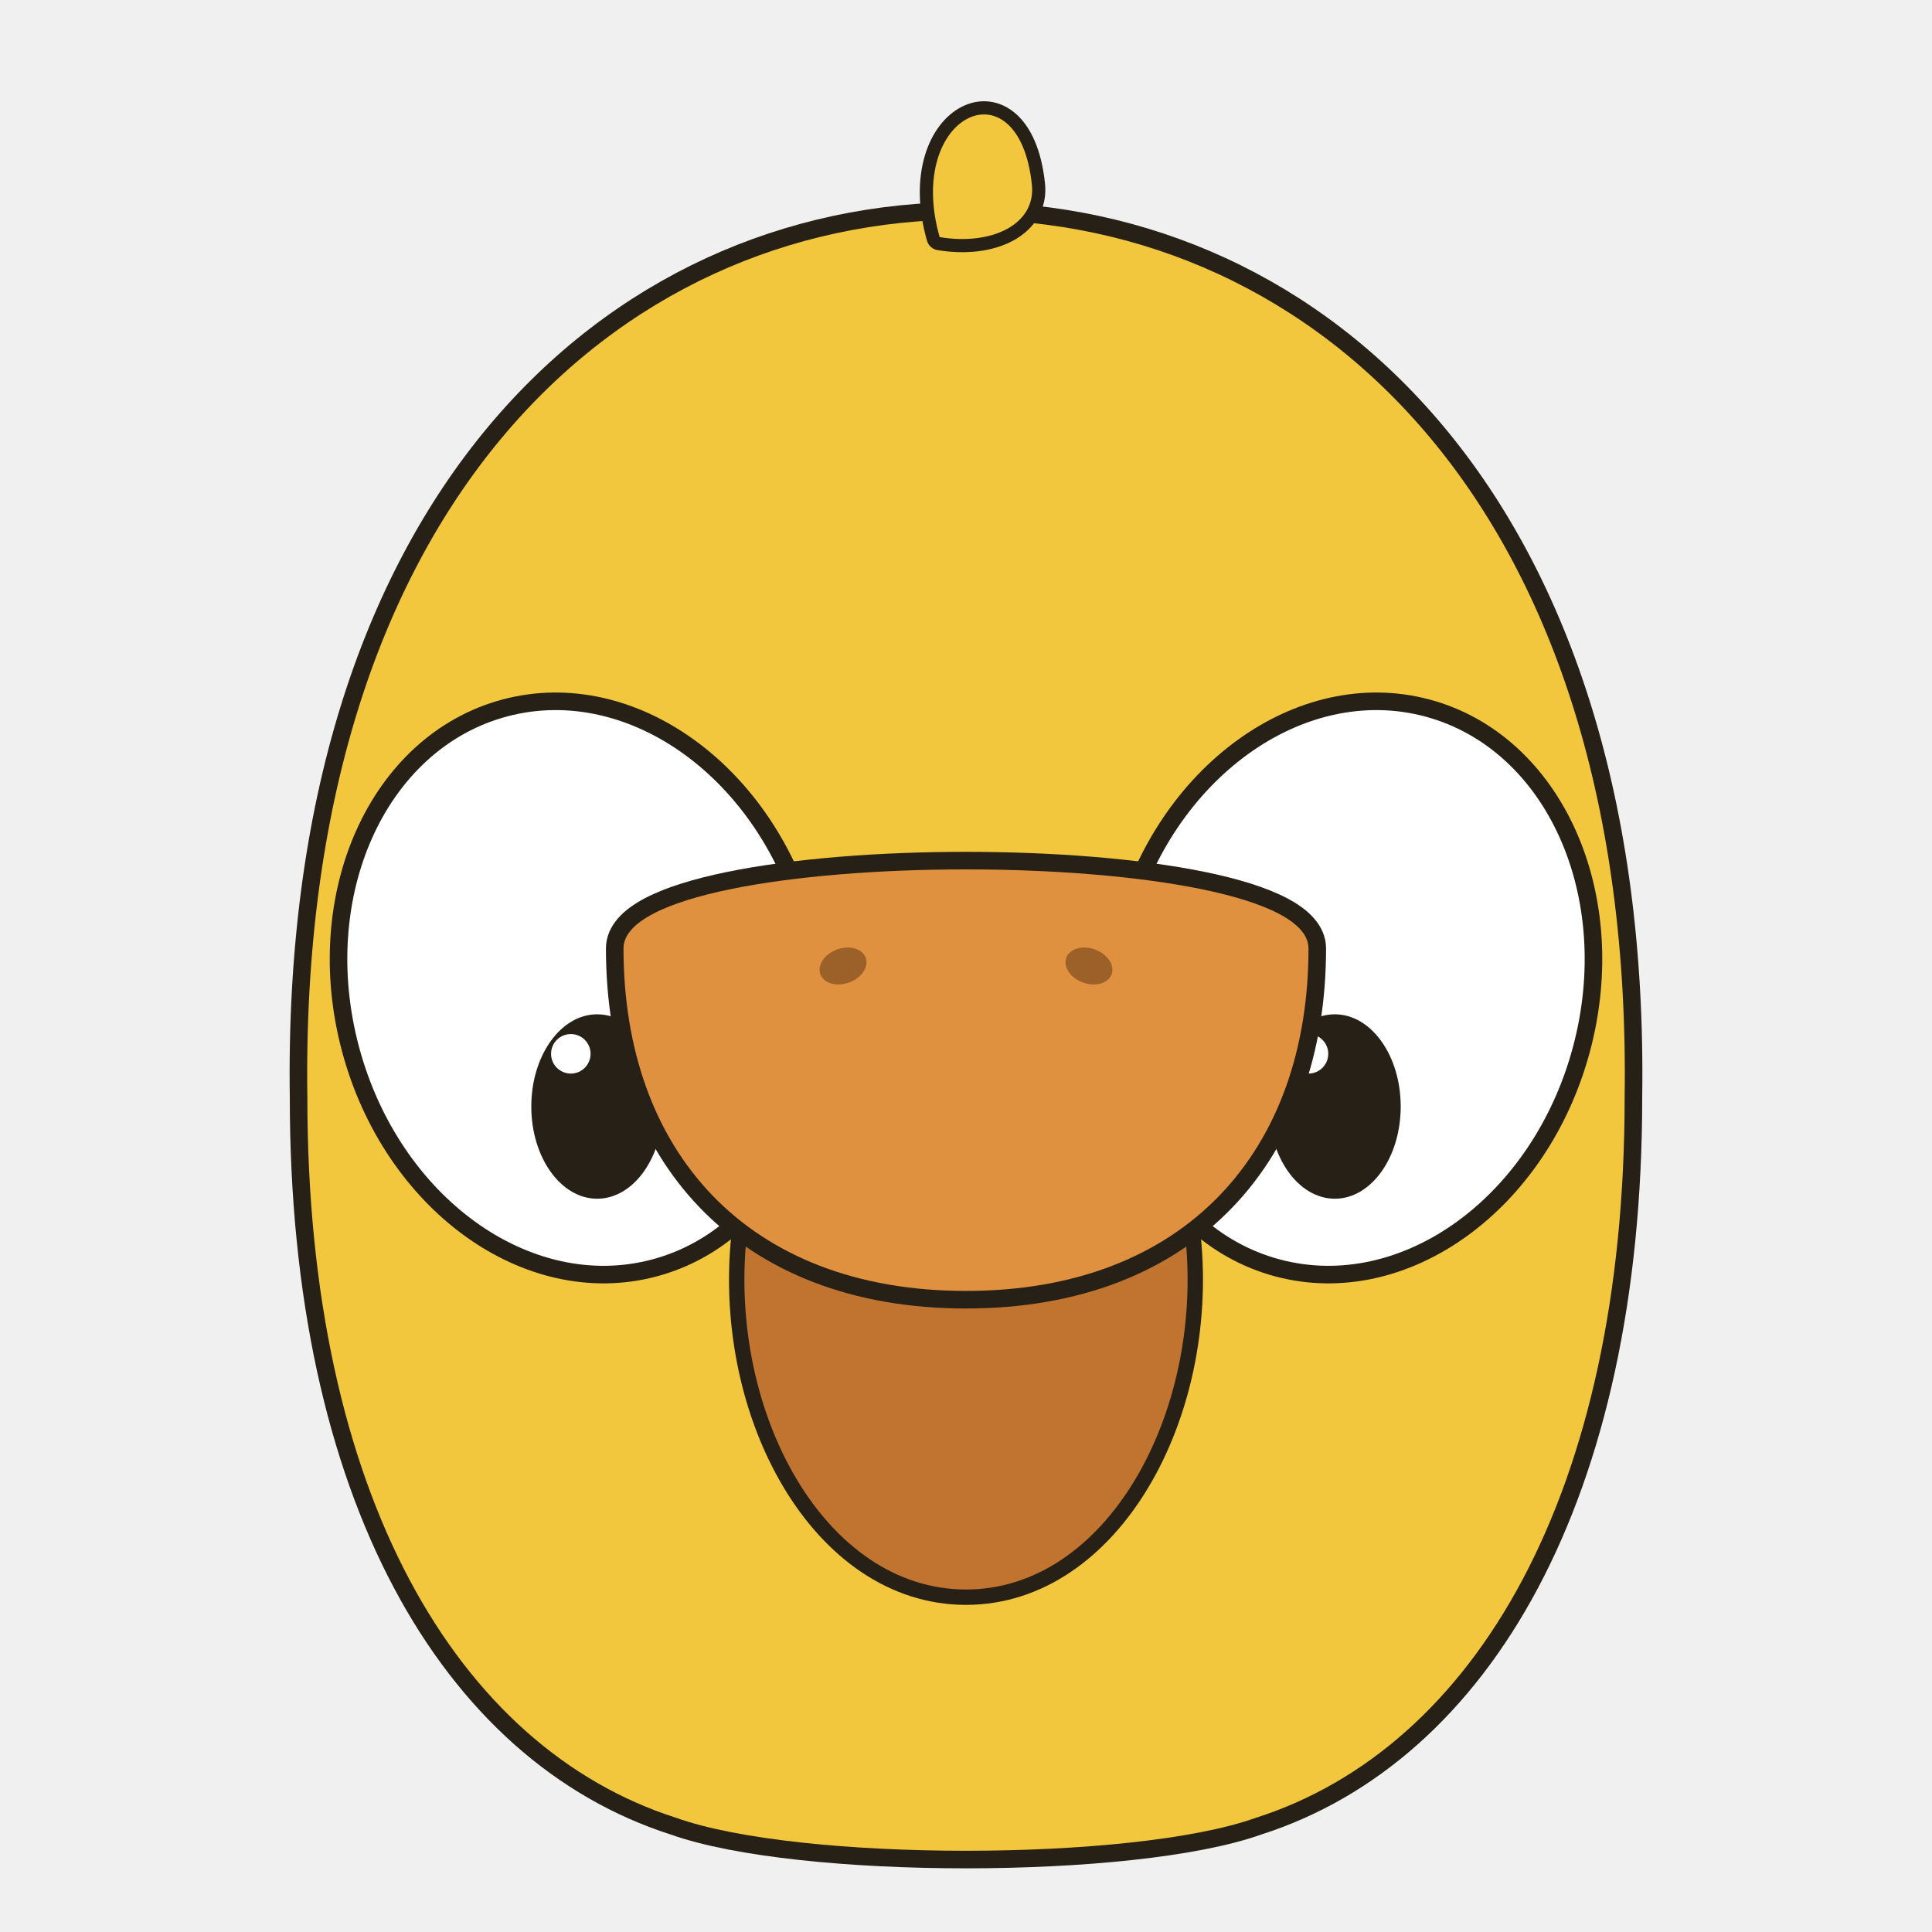
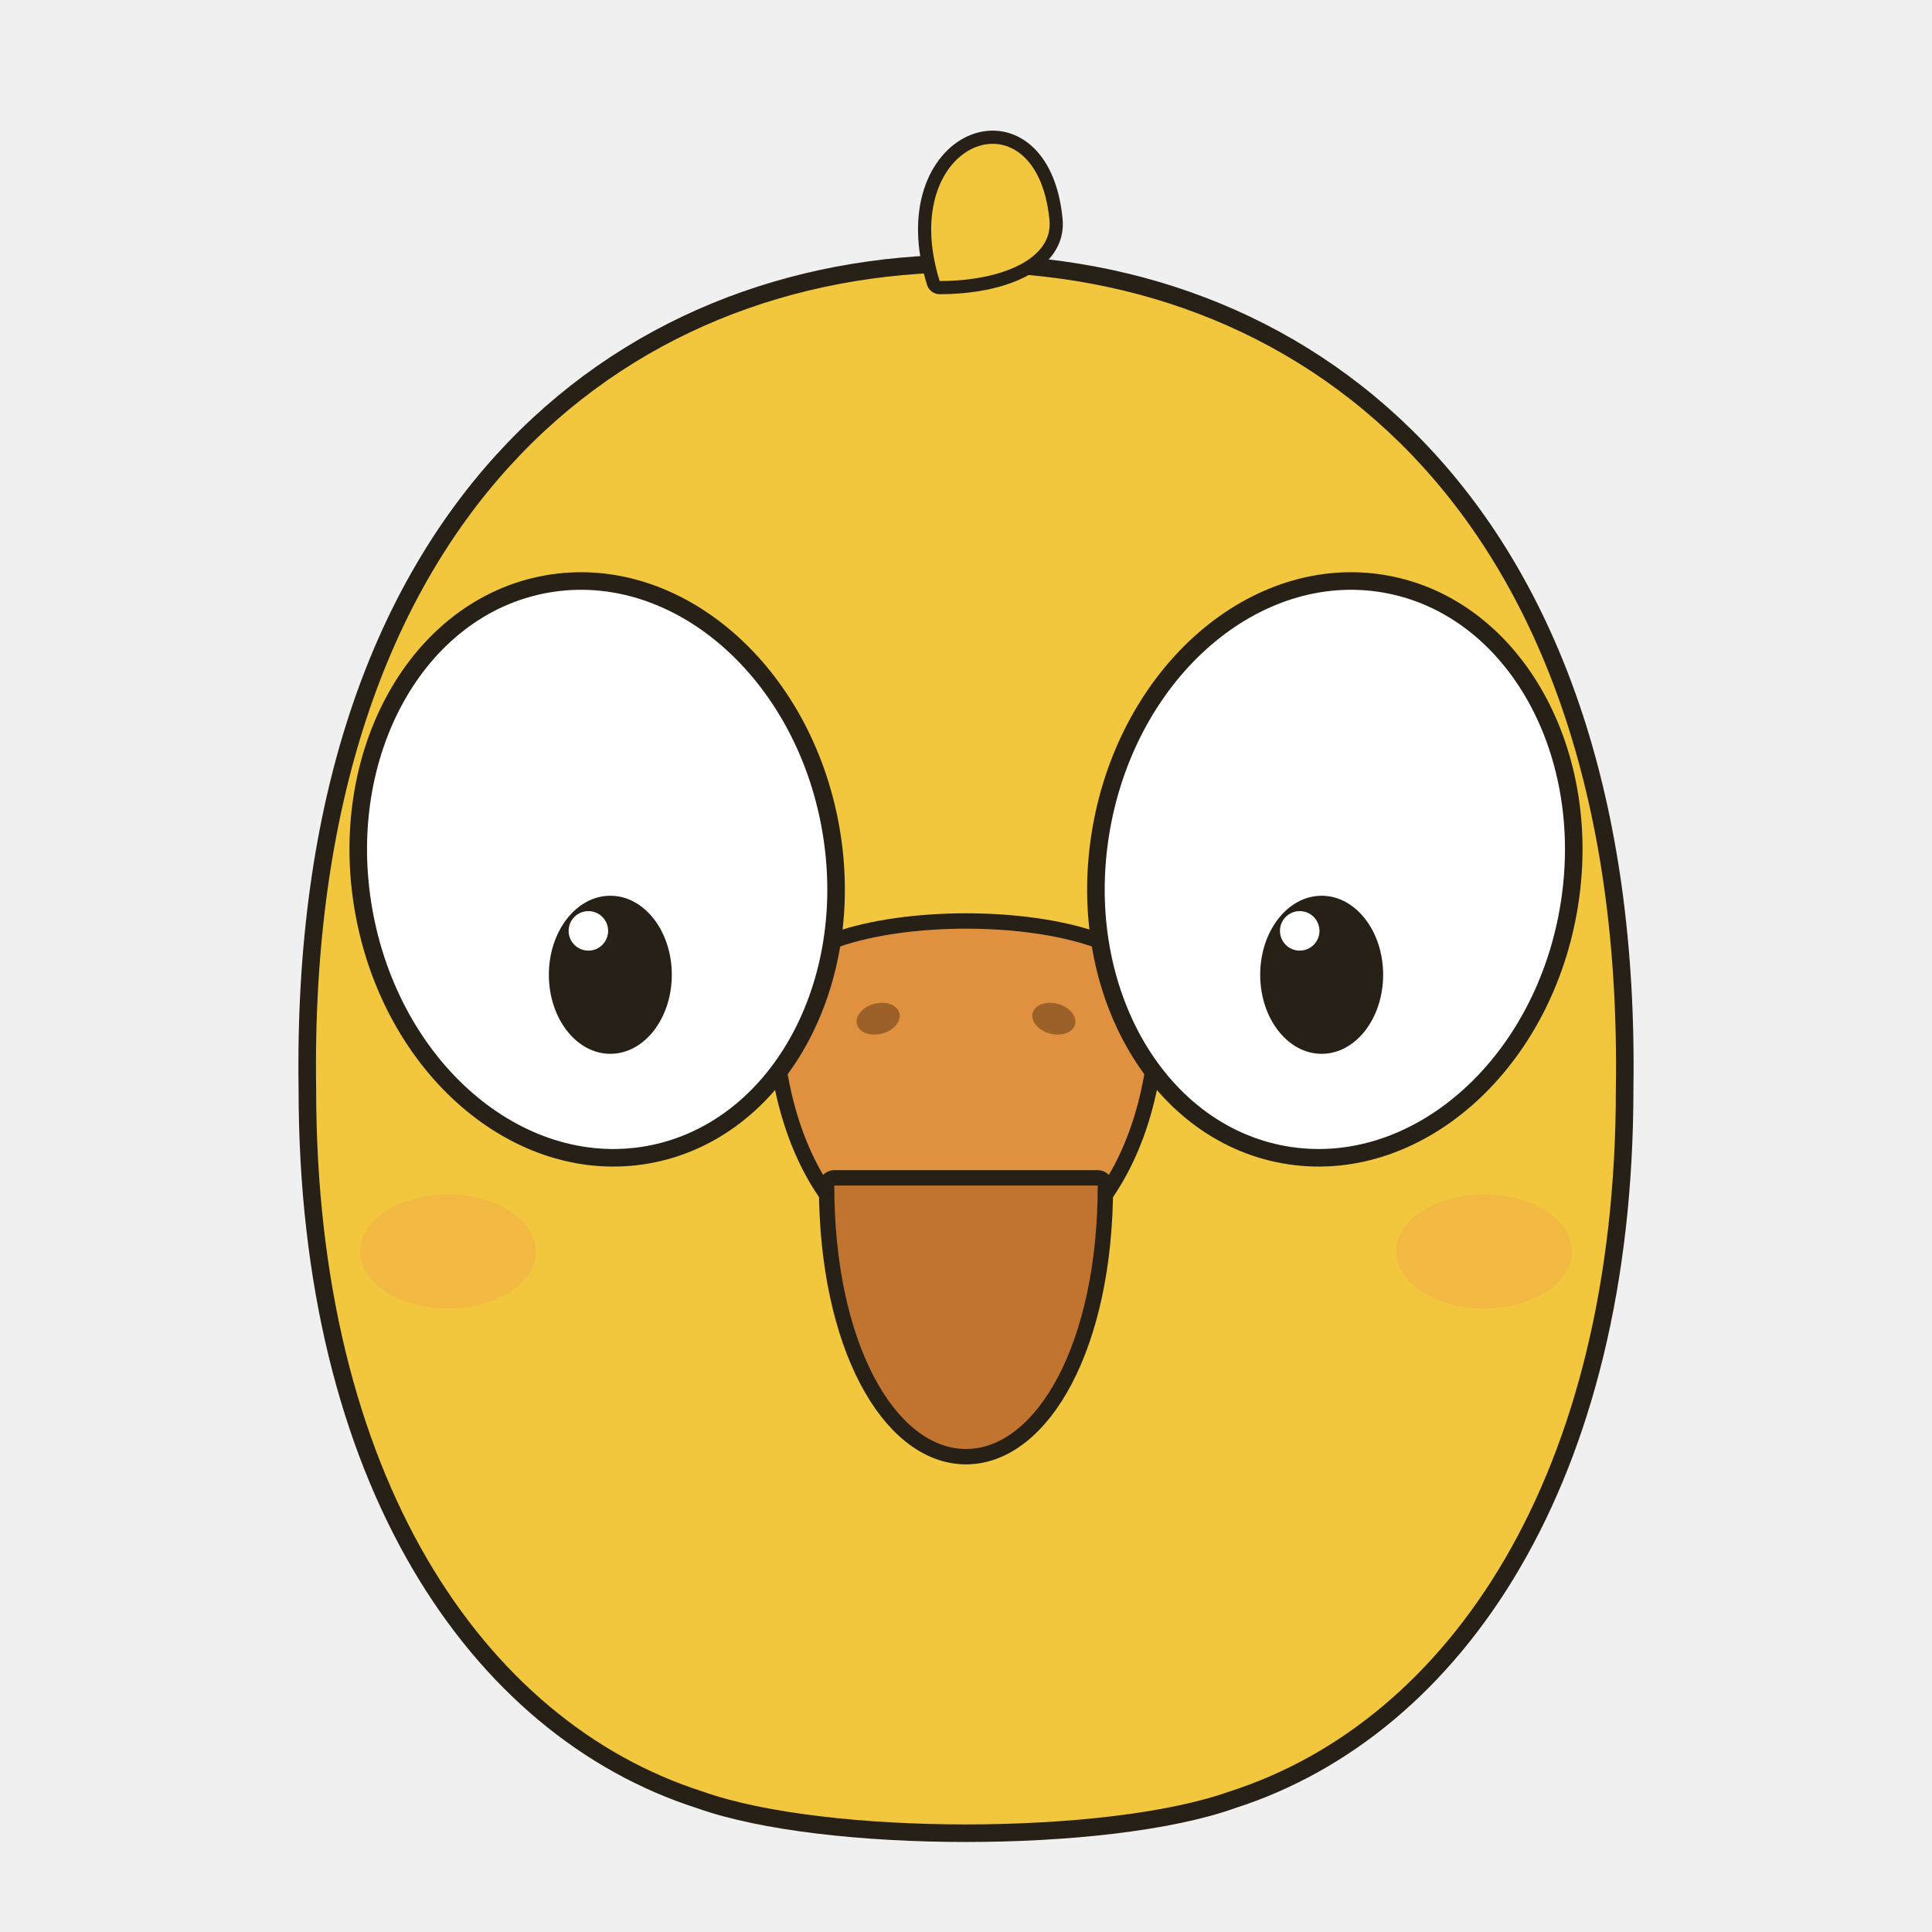
<svg xmlns="http://www.w3.org/2000/svg" viewBox="36 0 440 440" role="img" aria-label="呆呆鸟 DodoBird 头像">
-   <path d="M 190 414 C 140 398 106 340 106 250 C 104 116 176 50 256 50 C 336 50 408 116 406 250 C 406 340 372 398 322 414 C 294 424 218 424 190 414 Z" fill="#F2C73D" stroke="#262016" stroke-width="8" stroke-linejoin="round" paint-order="stroke fill" />
-   <path d="M 250 54 C 242 26 268 14 271 42 C 272 51 262 56 250 54 Z" fill="#F2C73D" stroke="#262016" stroke-width="6" stroke-linejoin="round" paint-order="stroke fill" />
+   <path d="M 196 408 C 146 392 108 336 108 248 C 106 118 178 62 256 62 C 334 62 406 118 404 248 C 404 336 366 392 316 408 C 288 418 224 418 196 408 Z" fill="#F2C73D" stroke="#262016" stroke-width="8" stroke-linejoin="round" paint-order="stroke fill" />
+   <path d="M 250 64 C 240 32 272 20 275 50 C 276 59 264 64 250 64 Z" fill="#F2C73D" stroke="#262016" stroke-width="6" stroke-linejoin="round" paint-order="stroke fill" />
+   <ellipse cx="138" cy="285" rx="20" ry="13" fill="#F2A04E" opacity="0.35" />
+   <ellipse cx="374" cy="285" rx="20" ry="13" fill="#F2A04E" opacity="0.35" />
+   <g stroke="#262016" stroke-width="7" stroke-linejoin="round" paint-order="stroke fill">
+     <path d="M 214 228 C 214 206 298 206 298 228 C 298 264 280 288 256 288 C 232 288 214 264 214 228 Z" fill="#E09140" />
+     <path d="M 226 270 C 226 306 240 330 256 330 C 272 330 286 306 286 270 Z" fill="#C07430" />
+   </g>
+   <ellipse cx="236" cy="232" rx="5" ry="3.5" fill="#8A5522" opacity="0.8" transform="rotate(-15 236 232)" />
+   <ellipse cx="276" cy="232" rx="5" ry="3.5" fill="#8A5522" opacity="0.8" transform="rotate(15 276 232)" />
  <g fill="#FFFFFF" stroke="#262016" stroke-width="8" stroke-linejoin="round" paint-order="stroke fill">
-     <ellipse cx="168" cy="225" rx="52" ry="64" transform="rotate(-15 168 225)" />
-     <ellipse cx="344" cy="225" rx="52" ry="64" transform="rotate(15 344 225)" />
+     <ellipse cx="172" cy="198" rx="52" ry="64" transform="rotate(-10 172 198)" />
+     <ellipse cx="340" cy="198" rx="52" ry="64" transform="rotate(10 340 198)" />
  </g>
-   <ellipse cx="172" cy="252" rx="15" ry="21" fill="#262016" />
-   <ellipse cx="340" cy="252" rx="15" ry="21" fill="#262016" />
-   <circle cx="166" cy="240" r="4.5" fill="#FFFFFF" />
-   <circle cx="334" cy="240" r="4.5" fill="#FFFFFF" />
-   <path d="M 206 282 C 202 322 224 362 256 362 C 288 362 310 322 306 282 Z" fill="#C07430" stroke="#262016" stroke-width="7" stroke-linejoin="round" paint-order="stroke fill" />
-   <path d="M 178 216 C 178 192 334 192 334 216 C 334 262 306 294 256 294 C 206 294 178 262 178 216 Z" fill="#E09140" stroke="#262016" stroke-width="8" stroke-linejoin="round" paint-order="stroke fill" />
-   <ellipse cx="228" cy="220" rx="5.5" ry="4" fill="#8A5522" opacity="0.8" transform="rotate(-20 228 220)" />
-   <ellipse cx="284" cy="220" rx="5.5" ry="4" fill="#8A5522" opacity="0.8" transform="rotate(20 284 220)" />
+   <ellipse cx="175" cy="222" rx="14" ry="18" fill="#262016" />
+   <ellipse cx="337" cy="222" rx="14" ry="18" fill="#262016" />
+   <circle cx="170" cy="212" r="4.5" fill="#FFFFFF" />
+   <circle cx="332" cy="212" r="4.5" fill="#FFFFFF" />
</svg>
